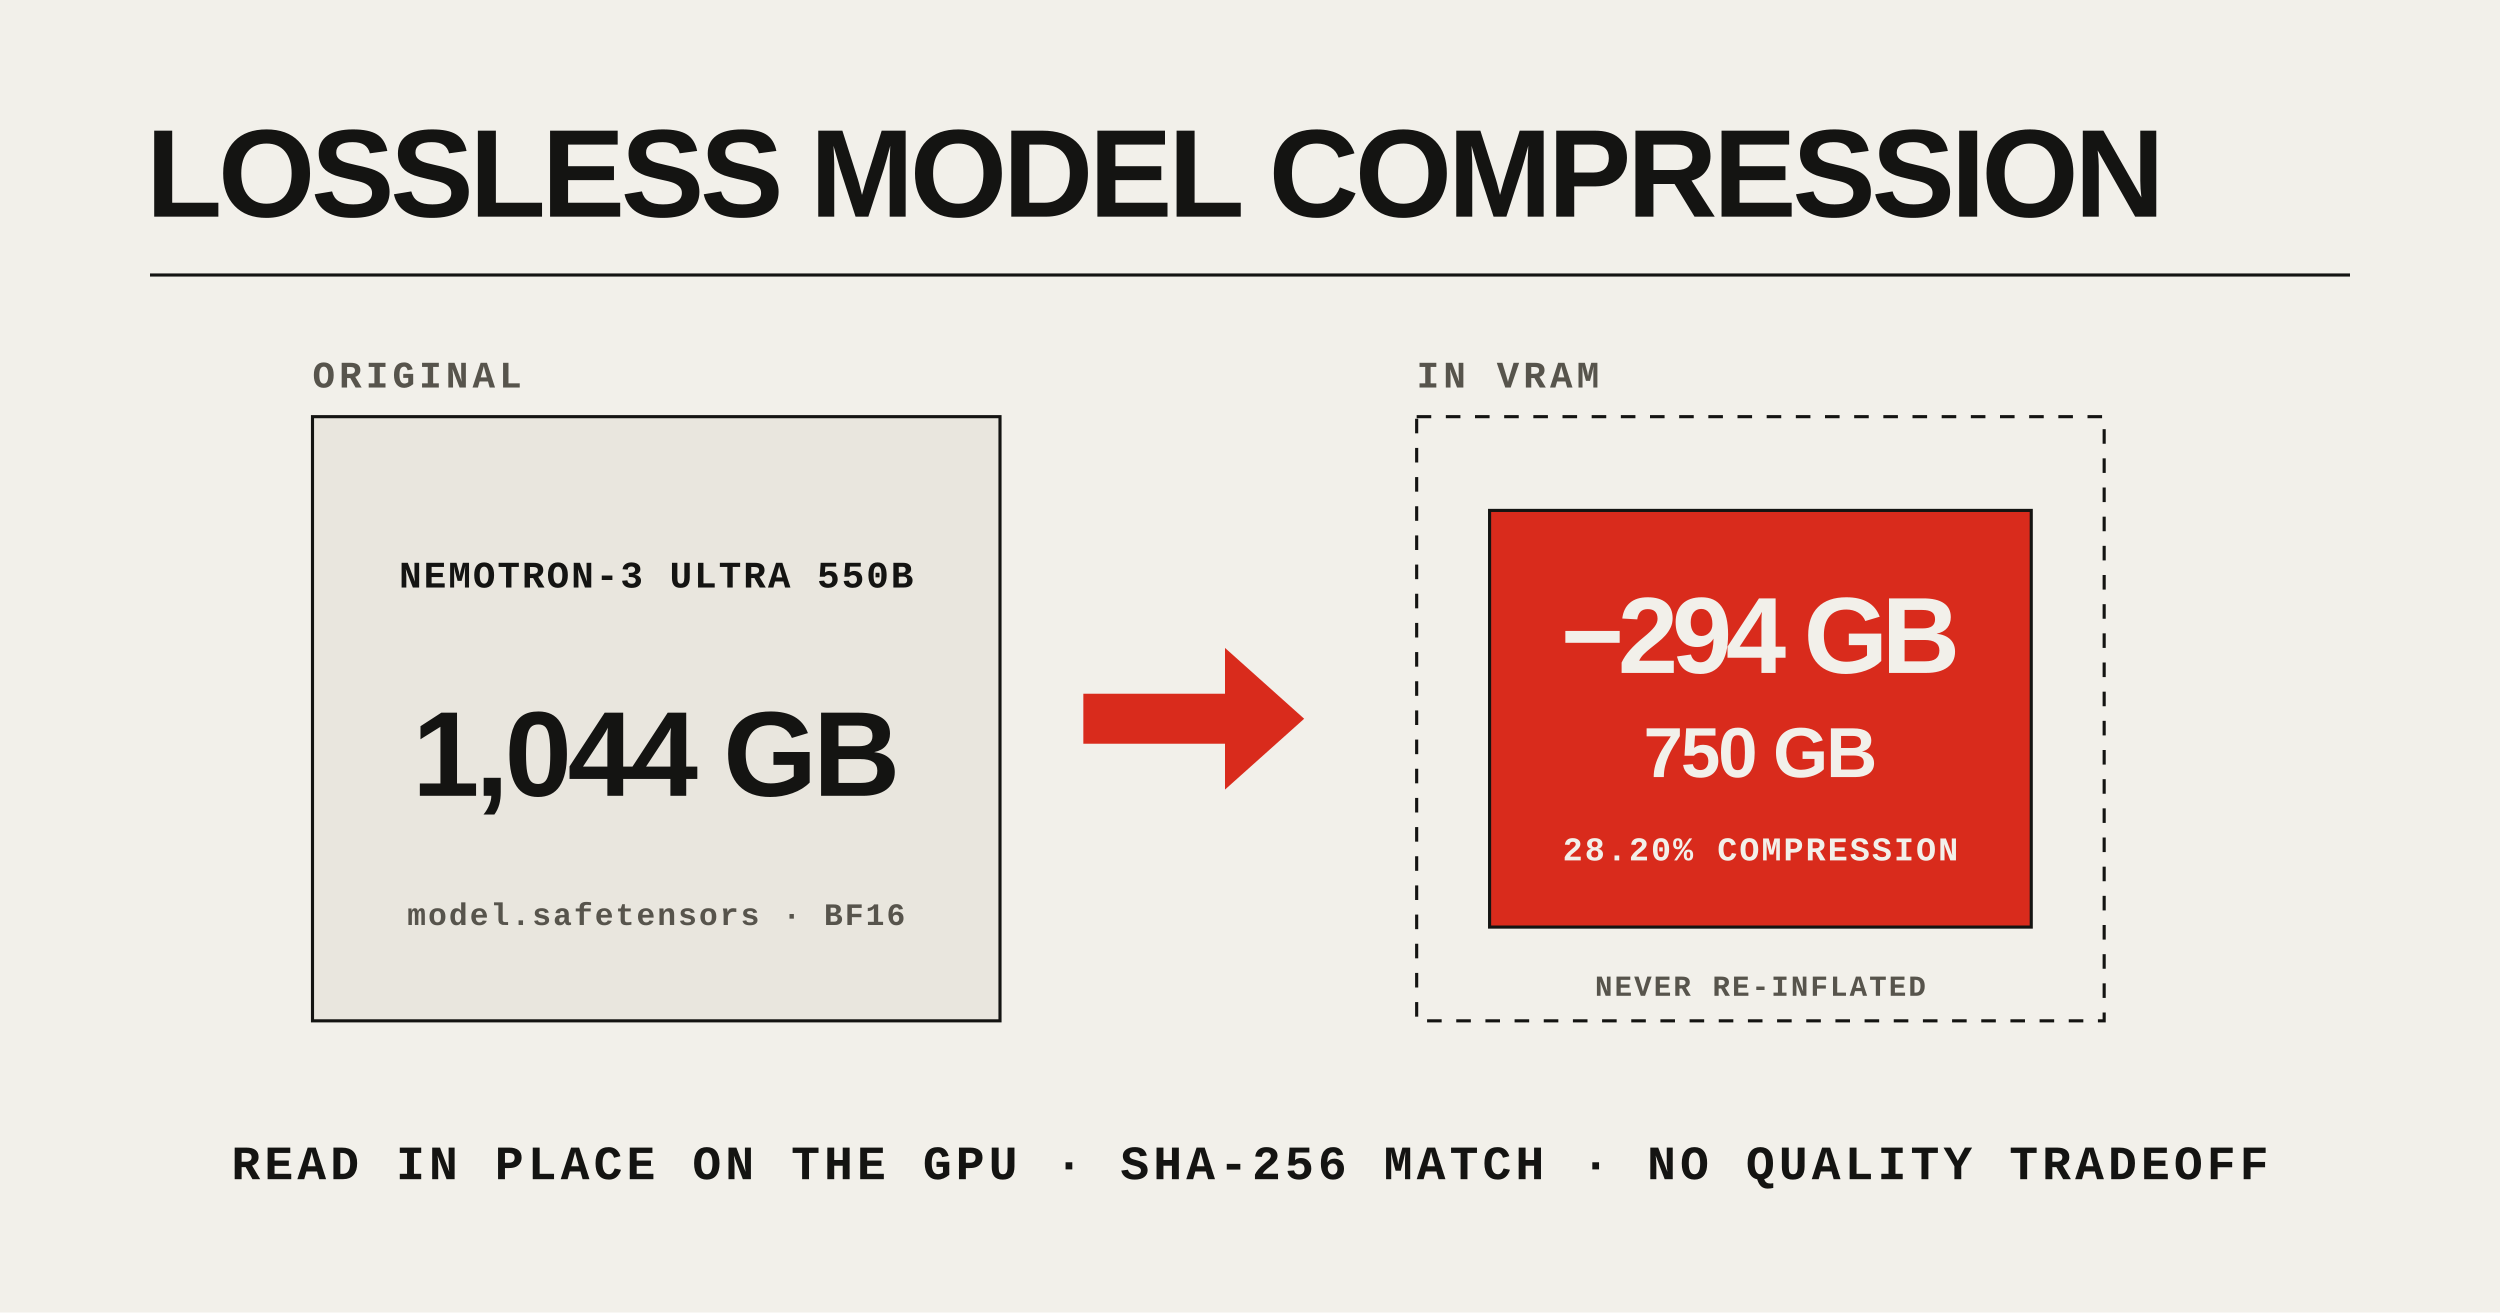
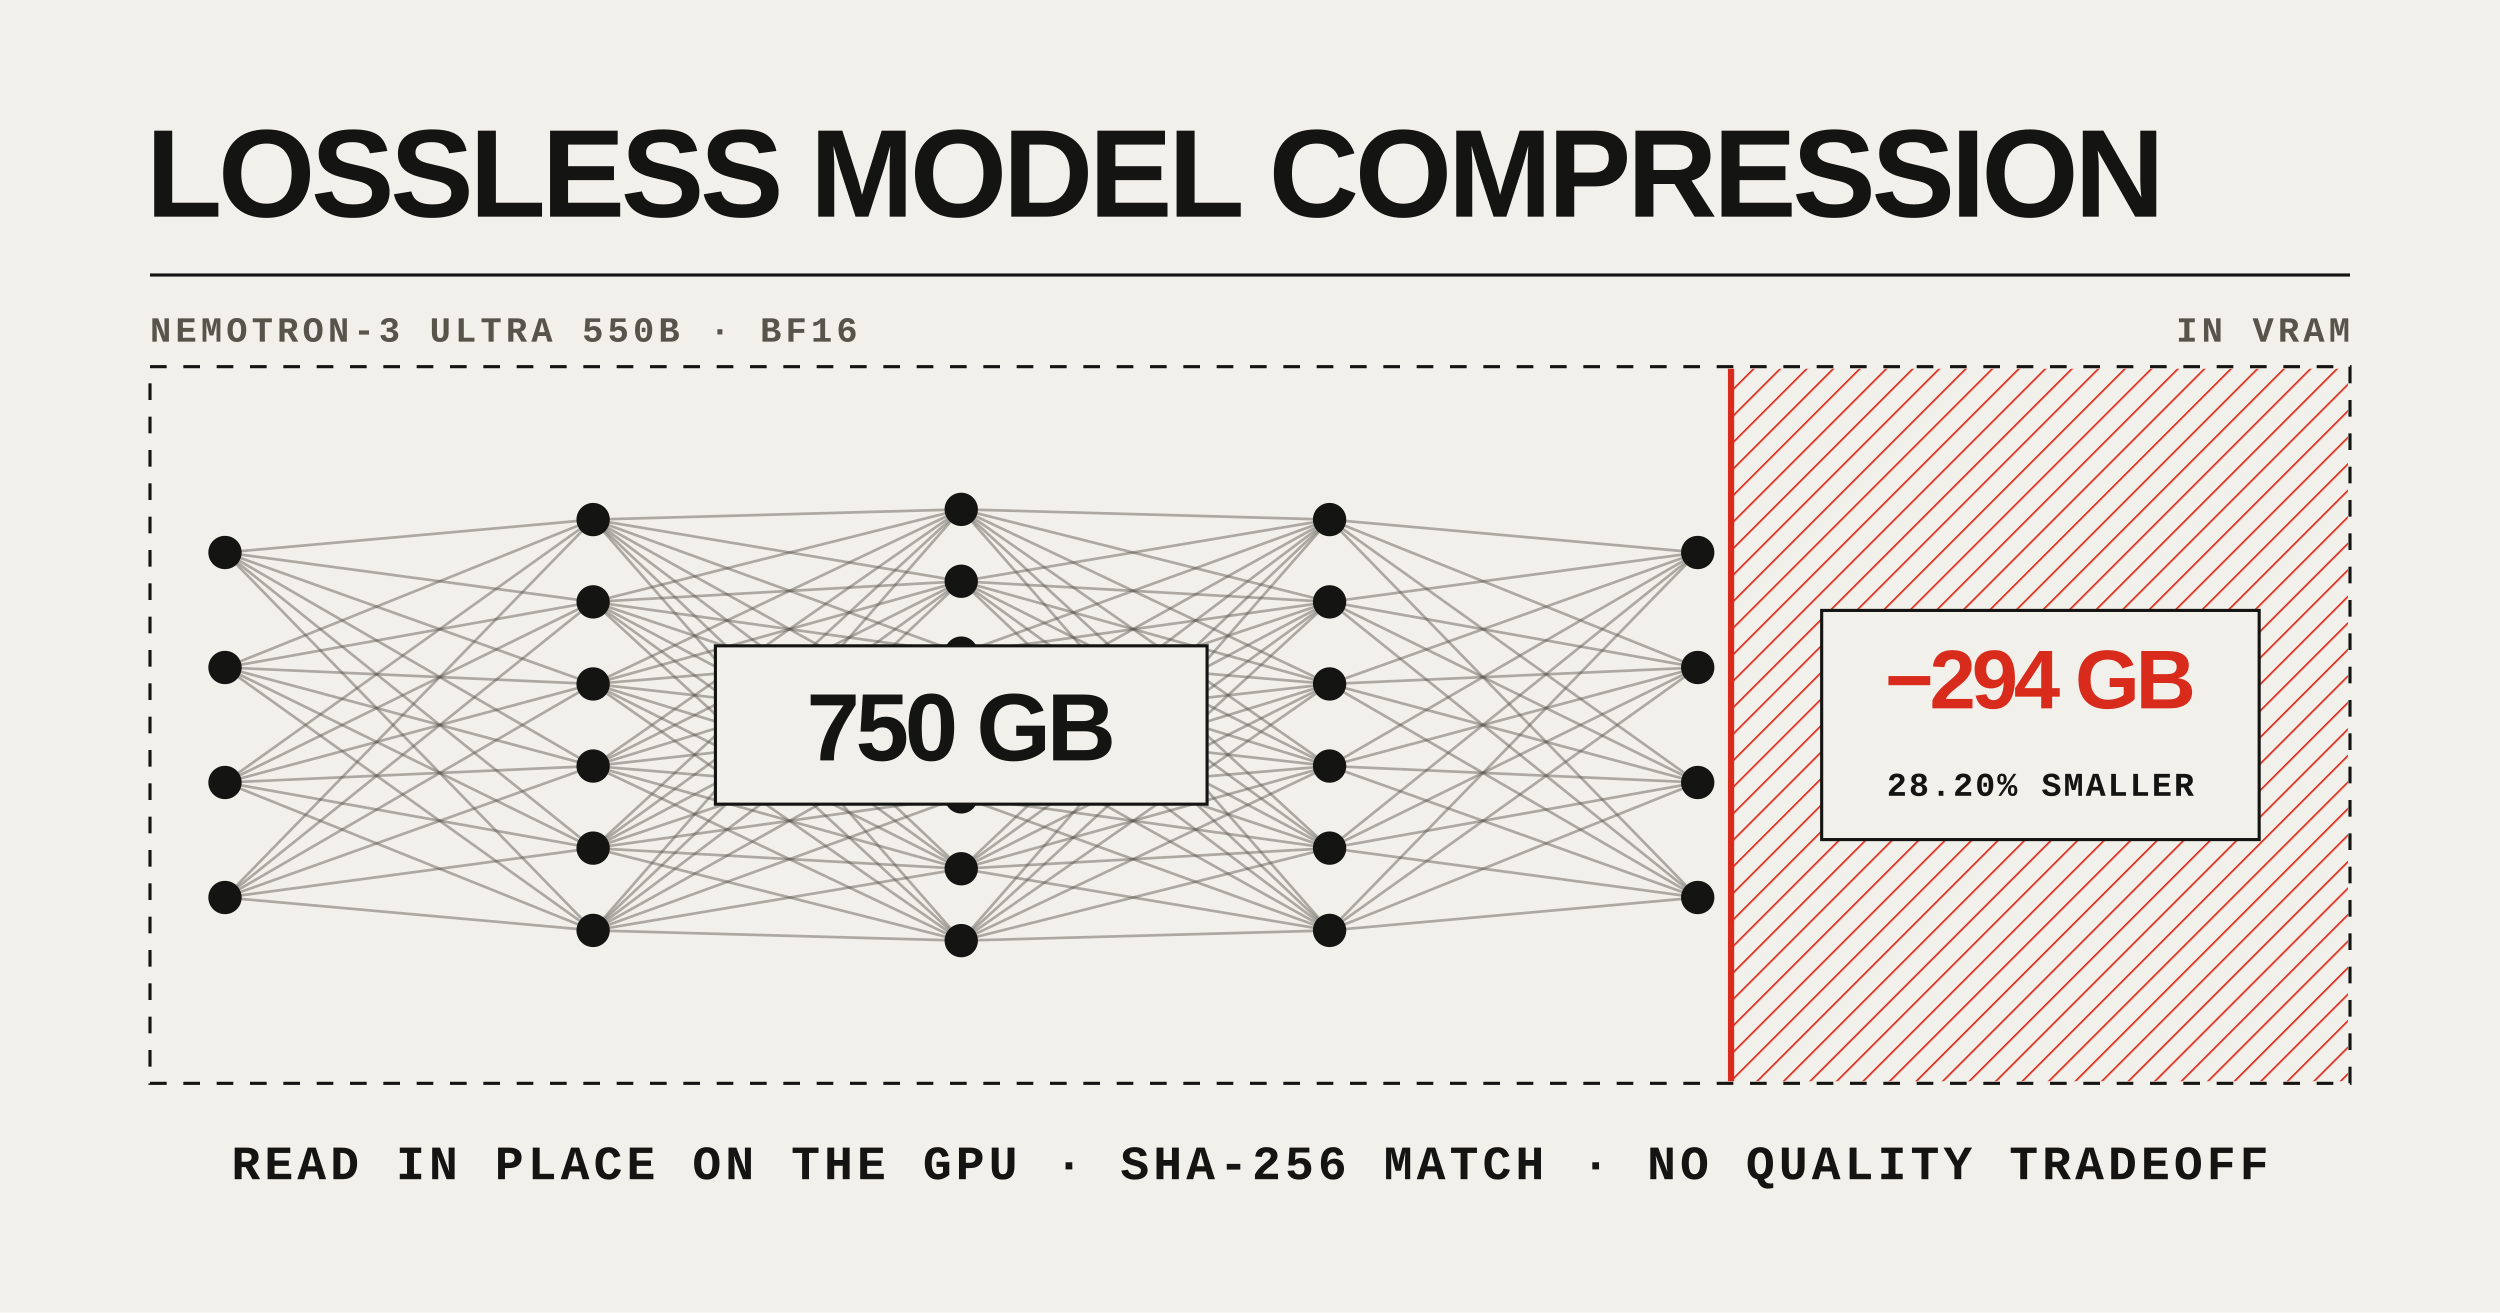
<svg xmlns="http://www.w3.org/2000/svg" width="1200" height="630" viewBox="0 0 1200 630">
  <defs>
    <style>
-     .ink{fill:#141412}.ink2{fill:#57544C}.red{fill:#D92B1C}
-     .stroke{stroke:#141412;stroke-width:1.5;fill:none}
-     .mono{font-family:Consolas,"Courier New",monospace;font-weight:700}
-     .black{font-family:"Arial Black",Arial,sans-serif;font-weight:900}
-   </style>
+       .ink{fill:#141412}.ink2{fill:#57544C}.red{fill:#D92B1C}
+       .stroke{stroke:#141412;stroke-width:1.5;fill:none}
+       .mono{font-family:Consolas,"Courier New",monospace;font-weight:700}
+       .black{font-family:"Arial Black",Arial,sans-serif;font-weight:900}
+     </style>
+     <pattern id="hatch" width="9" height="9" patternTransform="rotate(45)" patternUnits="userSpaceOnUse">
+       <line x1="0" y1="0" x2="0" y2="9" stroke="#D92B1C" stroke-width="1.6" />
+     </pattern>
  </defs>
  <rect width="1200" height="630" fill="#F2F0EA" />
  <text x="70" y="104" class="black ink" font-size="60" letter-spacing="-2">LOSSLESS MODEL COMPRESSION</text>
  <line x1="72" y1="132" x2="1128" y2="132" class="stroke" />
-   <g transform="translate(150 200)">
-     <text x="0" y="-14" class="mono ink2" font-size="18" letter-spacing="2">ORIGINAL</text>
-     <rect x="0" y="0" width="330" height="290" fill="#E9E6DE" />
-     <rect x="0" y="0" width="330" height="290" class="stroke" />
-     <text x="165" y="82" text-anchor="middle" class="mono ink" font-size="18" letter-spacing="1">NEMOTRON-3 ULTRA 550B</text>
-     <text x="165" y="182" text-anchor="middle" class="black ink" font-size="58" letter-spacing="-2">1,044 GB</text>
-     <text x="165" y="244" text-anchor="middle" class="mono ink2" font-size="15" letter-spacing="1">model.safetensors · BF16</text>
+   <text x="72" y="164" class="mono ink2" font-size="17" letter-spacing="2">NEMOTRON-3 ULTRA 550B · BF16</text>
+   <text x="1128" y="164" text-anchor="end" class="mono ink2" font-size="17" letter-spacing="2">IN VRAM</text>
+   <rect x="72" y="176" width="1056" height="344" class="stroke" stroke-dasharray="8 8" />
+   <rect x="830.9" y="177" width="296.1" height="342" fill="url(#hatch)" />
+   <line x1="830.9" y1="177" x2="830.9" y2="519" stroke="#D92B1C" stroke-width="3" />
+   <g stroke="#57544C" stroke-opacity="0.45" stroke-width="1.3">
+     <line x1="108.0" y1="265.2" x2="284.7" y2="249.4" />
+     <line x1="108.0" y1="265.2" x2="284.7" y2="288.9" />
+     <line x1="108.0" y1="265.2" x2="284.7" y2="328.3" />
+     <line x1="108.0" y1="265.2" x2="284.7" y2="367.7" />
+     <line x1="108.0" y1="265.2" x2="284.7" y2="407.1" />
+     <line x1="108.0" y1="265.2" x2="284.7" y2="446.6" />
+     <line x1="108.0" y1="320.4" x2="284.7" y2="249.4" />
+     <line x1="108.0" y1="320.4" x2="284.7" y2="288.9" />
+     <line x1="108.0" y1="320.4" x2="284.7" y2="328.3" />
+     <line x1="108.0" y1="320.4" x2="284.7" y2="367.7" />
+     <line x1="108.0" y1="320.4" x2="284.7" y2="407.1" />
+     <line x1="108.0" y1="320.4" x2="284.7" y2="446.6" />
+     <line x1="108.0" y1="375.6" x2="284.7" y2="249.4" />
+     <line x1="108.0" y1="375.6" x2="284.7" y2="288.9" />
+     <line x1="108.0" y1="375.6" x2="284.7" y2="328.3" />
+     <line x1="108.0" y1="375.6" x2="284.7" y2="367.7" />
+     <line x1="108.0" y1="375.6" x2="284.7" y2="407.1" />
+     <line x1="108.0" y1="375.6" x2="284.7" y2="446.6" />
+     <line x1="108.0" y1="430.8" x2="284.7" y2="249.4" />
+     <line x1="108.0" y1="430.8" x2="284.7" y2="288.9" />
+     <line x1="108.0" y1="430.8" x2="284.7" y2="328.3" />
+     <line x1="108.0" y1="430.8" x2="284.7" y2="367.7" />
+     <line x1="108.0" y1="430.8" x2="284.7" y2="407.1" />
+     <line x1="108.0" y1="430.8" x2="284.7" y2="446.6" />
+     <line x1="284.7" y1="249.4" x2="461.4" y2="244.5" />
+     <line x1="284.7" y1="249.4" x2="461.4" y2="279.0" />
+     <line x1="284.7" y1="249.4" x2="461.4" y2="313.5" />
+     <line x1="284.7" y1="249.4" x2="461.4" y2="348.0" />
+     <line x1="284.7" y1="249.4" x2="461.4" y2="382.5" />
+     <line x1="284.7" y1="249.4" x2="461.4" y2="417.0" />
+     <line x1="284.7" y1="249.4" x2="461.4" y2="451.5" />
+     <line x1="284.7" y1="288.9" x2="461.4" y2="244.5" />
+     <line x1="284.7" y1="288.9" x2="461.4" y2="279.0" />
+     <line x1="284.7" y1="288.9" x2="461.4" y2="313.5" />
+     <line x1="284.7" y1="288.9" x2="461.4" y2="348.0" />
+     <line x1="284.7" y1="288.9" x2="461.4" y2="382.5" />
+     <line x1="284.7" y1="288.9" x2="461.4" y2="417.0" />
+     <line x1="284.7" y1="288.9" x2="461.4" y2="451.5" />
+     <line x1="284.7" y1="328.3" x2="461.4" y2="244.5" />
+     <line x1="284.7" y1="328.3" x2="461.4" y2="279.0" />
+     <line x1="284.7" y1="328.3" x2="461.4" y2="313.5" />
+     <line x1="284.7" y1="328.3" x2="461.4" y2="348.0" />
+     <line x1="284.7" y1="328.3" x2="461.4" y2="382.5" />
+     <line x1="284.7" y1="328.3" x2="461.4" y2="417.0" />
+     <line x1="284.7" y1="328.3" x2="461.4" y2="451.5" />
+     <line x1="284.7" y1="367.7" x2="461.4" y2="244.5" />
+     <line x1="284.7" y1="367.7" x2="461.4" y2="279.0" />
+     <line x1="284.7" y1="367.7" x2="461.4" y2="313.5" />
+     <line x1="284.7" y1="367.7" x2="461.4" y2="348.0" />
+     <line x1="284.7" y1="367.7" x2="461.4" y2="382.5" />
+     <line x1="284.7" y1="367.7" x2="461.4" y2="417.0" />
+     <line x1="284.7" y1="367.7" x2="461.4" y2="451.5" />
+     <line x1="284.7" y1="407.1" x2="461.4" y2="244.5" />
+     <line x1="284.7" y1="407.1" x2="461.4" y2="279.0" />
+     <line x1="284.7" y1="407.1" x2="461.4" y2="313.5" />
+     <line x1="284.7" y1="407.1" x2="461.4" y2="348.0" />
+     <line x1="284.7" y1="407.1" x2="461.4" y2="382.5" />
+     <line x1="284.7" y1="407.1" x2="461.4" y2="417.0" />
+     <line x1="284.7" y1="407.1" x2="461.4" y2="451.5" />
+     <line x1="284.7" y1="446.6" x2="461.4" y2="244.5" />
+     <line x1="284.7" y1="446.6" x2="461.4" y2="279.0" />
+     <line x1="284.7" y1="446.6" x2="461.4" y2="313.5" />
+     <line x1="284.7" y1="446.6" x2="461.4" y2="348.0" />
+     <line x1="284.7" y1="446.6" x2="461.4" y2="382.5" />
+     <line x1="284.7" y1="446.6" x2="461.4" y2="417.0" />
+     <line x1="284.7" y1="446.6" x2="461.4" y2="451.5" />
+     <line x1="461.4" y1="244.5" x2="638.2" y2="249.4" />
+     <line x1="461.4" y1="244.5" x2="638.2" y2="288.9" />
+     <line x1="461.4" y1="244.5" x2="638.2" y2="328.3" />
+     <line x1="461.4" y1="244.5" x2="638.2" y2="367.7" />
+     <line x1="461.4" y1="244.5" x2="638.2" y2="407.1" />
+     <line x1="461.4" y1="244.5" x2="638.2" y2="446.6" />
+     <line x1="461.4" y1="279.0" x2="638.2" y2="249.4" />
+     <line x1="461.4" y1="279.0" x2="638.2" y2="288.9" />
+     <line x1="461.4" y1="279.0" x2="638.2" y2="328.3" />
+     <line x1="461.4" y1="279.0" x2="638.2" y2="367.7" />
+     <line x1="461.4" y1="279.0" x2="638.2" y2="407.1" />
+     <line x1="461.4" y1="279.0" x2="638.2" y2="446.6" />
+     <line x1="461.4" y1="313.5" x2="638.2" y2="249.4" />
+     <line x1="461.4" y1="313.5" x2="638.2" y2="288.9" />
+     <line x1="461.4" y1="313.5" x2="638.2" y2="328.3" />
+     <line x1="461.4" y1="313.5" x2="638.2" y2="367.7" />
+     <line x1="461.4" y1="313.5" x2="638.2" y2="407.1" />
+     <line x1="461.4" y1="313.5" x2="638.2" y2="446.6" />
+     <line x1="461.4" y1="348.0" x2="638.2" y2="249.4" />
+     <line x1="461.4" y1="348.0" x2="638.2" y2="288.9" />
+     <line x1="461.4" y1="348.0" x2="638.2" y2="328.3" />
+     <line x1="461.4" y1="348.0" x2="638.2" y2="367.7" />
+     <line x1="461.4" y1="348.0" x2="638.2" y2="407.1" />
+     <line x1="461.4" y1="348.0" x2="638.2" y2="446.6" />
+     <line x1="461.4" y1="382.5" x2="638.2" y2="249.4" />
+     <line x1="461.4" y1="382.5" x2="638.2" y2="288.9" />
+     <line x1="461.4" y1="382.5" x2="638.2" y2="328.3" />
+     <line x1="461.4" y1="382.5" x2="638.2" y2="367.7" />
+     <line x1="461.4" y1="382.5" x2="638.2" y2="407.1" />
+     <line x1="461.4" y1="382.5" x2="638.2" y2="446.6" />
+     <line x1="461.4" y1="417.0" x2="638.2" y2="249.4" />
+     <line x1="461.4" y1="417.0" x2="638.2" y2="288.9" />
+     <line x1="461.4" y1="417.0" x2="638.2" y2="328.3" />
+     <line x1="461.4" y1="417.0" x2="638.2" y2="367.7" />
+     <line x1="461.4" y1="417.0" x2="638.2" y2="407.1" />
+     <line x1="461.4" y1="417.0" x2="638.2" y2="446.6" />
+     <line x1="461.4" y1="451.5" x2="638.2" y2="249.4" />
+     <line x1="461.4" y1="451.5" x2="638.2" y2="288.9" />
+     <line x1="461.4" y1="451.5" x2="638.2" y2="328.3" />
+     <line x1="461.4" y1="451.5" x2="638.2" y2="367.7" />
+     <line x1="461.4" y1="451.5" x2="638.2" y2="407.1" />
+     <line x1="461.4" y1="451.5" x2="638.2" y2="446.6" />
+     <line x1="638.2" y1="249.4" x2="814.9" y2="265.2" />
+     <line x1="638.2" y1="249.4" x2="814.9" y2="320.4" />
+     <line x1="638.2" y1="249.4" x2="814.9" y2="375.6" />
+     <line x1="638.2" y1="249.4" x2="814.9" y2="430.8" />
+     <line x1="638.2" y1="288.9" x2="814.9" y2="265.2" />
+     <line x1="638.2" y1="288.9" x2="814.9" y2="320.4" />
+     <line x1="638.2" y1="288.9" x2="814.9" y2="375.6" />
+     <line x1="638.2" y1="288.9" x2="814.9" y2="430.8" />
+     <line x1="638.2" y1="328.3" x2="814.9" y2="265.2" />
+     <line x1="638.2" y1="328.3" x2="814.9" y2="320.4" />
+     <line x1="638.2" y1="328.3" x2="814.9" y2="375.6" />
+     <line x1="638.2" y1="328.3" x2="814.9" y2="430.8" />
+     <line x1="638.2" y1="367.7" x2="814.9" y2="265.2" />
+     <line x1="638.2" y1="367.7" x2="814.9" y2="320.4" />
+     <line x1="638.2" y1="367.7" x2="814.9" y2="375.6" />
+     <line x1="638.2" y1="367.7" x2="814.9" y2="430.8" />
+     <line x1="638.2" y1="407.1" x2="814.9" y2="265.2" />
+     <line x1="638.2" y1="407.1" x2="814.9" y2="320.4" />
+     <line x1="638.2" y1="407.1" x2="814.9" y2="375.6" />
+     <line x1="638.2" y1="407.1" x2="814.9" y2="430.8" />
+     <line x1="638.2" y1="446.6" x2="814.9" y2="265.2" />
+     <line x1="638.2" y1="446.6" x2="814.9" y2="320.4" />
+     <line x1="638.2" y1="446.6" x2="814.9" y2="375.6" />
+     <line x1="638.2" y1="446.6" x2="814.9" y2="430.8" />
  </g>
-   <path d="M520 333 L588 333 L588 311 L626 345 L588 379 L588 357 L520 357 Z" class="red" />
-   <g transform="translate(680 200)">
-     <text x="0" y="-14" class="mono ink2" font-size="18" letter-spacing="2">IN VRAM</text>
-     <rect x="0" y="0" width="330" height="290" class="stroke" stroke-dasharray="7 7" />
-     <rect x="35" y="45" width="260" height="200" class="red" />
-     <rect x="35" y="45" width="260" height="200" class="stroke" />
-     <text x="165" y="123" text-anchor="middle" class="black" fill="#F2F0EA" font-size="52" letter-spacing="-3">−294 GB</text>
-     <text x="165" y="173" text-anchor="middle" class="black" fill="#F2F0EA" font-size="34" letter-spacing="-1">750 GB</text>
-     <text x="165" y="213" text-anchor="middle" class="mono" fill="#F2F0EA" font-size="16" letter-spacing="1">28.20% COMPRESSION</text>
-     <text x="165" y="278" text-anchor="middle" class="mono ink2" font-size="14" letter-spacing="1">NEVER RE-INFLATED</text>
+   <g fill="#141412">
+     <circle cx="108.0" cy="265.2" r="8" />
+     <circle cx="108.0" cy="320.4" r="8" />
+     <circle cx="108.0" cy="375.6" r="8" />
+     <circle cx="108.0" cy="430.8" r="8" />
+     <circle cx="284.7" cy="249.4" r="8" />
+     <circle cx="284.7" cy="288.9" r="8" />
+     <circle cx="284.7" cy="328.3" r="8" />
+     <circle cx="284.7" cy="367.7" r="8" />
+     <circle cx="284.7" cy="407.1" r="8" />
+     <circle cx="284.7" cy="446.6" r="8" />
+     <circle cx="461.4" cy="244.5" r="8" />
+     <circle cx="461.4" cy="279.0" r="8" />
+     <circle cx="461.4" cy="313.5" r="8" />
+     <circle cx="461.4" cy="348.0" r="8" />
+     <circle cx="461.4" cy="382.5" r="8" />
+     <circle cx="461.4" cy="417.0" r="8" />
+     <circle cx="461.4" cy="451.5" r="8" />
+     <circle cx="638.2" cy="249.4" r="8" />
+     <circle cx="638.2" cy="288.9" r="8" />
+     <circle cx="638.2" cy="328.3" r="8" />
+     <circle cx="638.2" cy="367.7" r="8" />
+     <circle cx="638.2" cy="407.1" r="8" />
+     <circle cx="638.2" cy="446.6" r="8" />
+     <circle cx="814.9" cy="265.2" r="8" />
+     <circle cx="814.9" cy="320.4" r="8" />
+     <circle cx="814.9" cy="375.6" r="8" />
+     <circle cx="814.9" cy="430.8" r="8" />
+   </g>
+   <g>
+     <rect x="343.4" y="310.0" width="236" height="76" fill="#F2F0EA" stroke="#141412" stroke-width="1.5" />
+     <text x="461.4" y="365.0" text-anchor="middle" class="black ink" font-size="46" letter-spacing="-2">750 GB</text>
+   </g>
+   <g>
+     <rect x="874.4" y="293.0" width="210" height="110" fill="#F2F0EA" stroke="#141412" stroke-width="1.5" />
+     <text x="979.4" y="340.0" text-anchor="middle" class="black red" font-size="40" letter-spacing="-2">−294 GB</text>
+     <text x="979.4" y="382.0" text-anchor="middle" class="mono ink" font-size="16" letter-spacing="1">28.20% SMALLER</text>
  </g>
  <text x="600" y="566" text-anchor="middle" class="mono ink" font-size="23" letter-spacing="2">READ IN PLACE ON THE GPU · SHA-256 MATCH · NO QUALITY TRADEOFF</text>
</svg>
